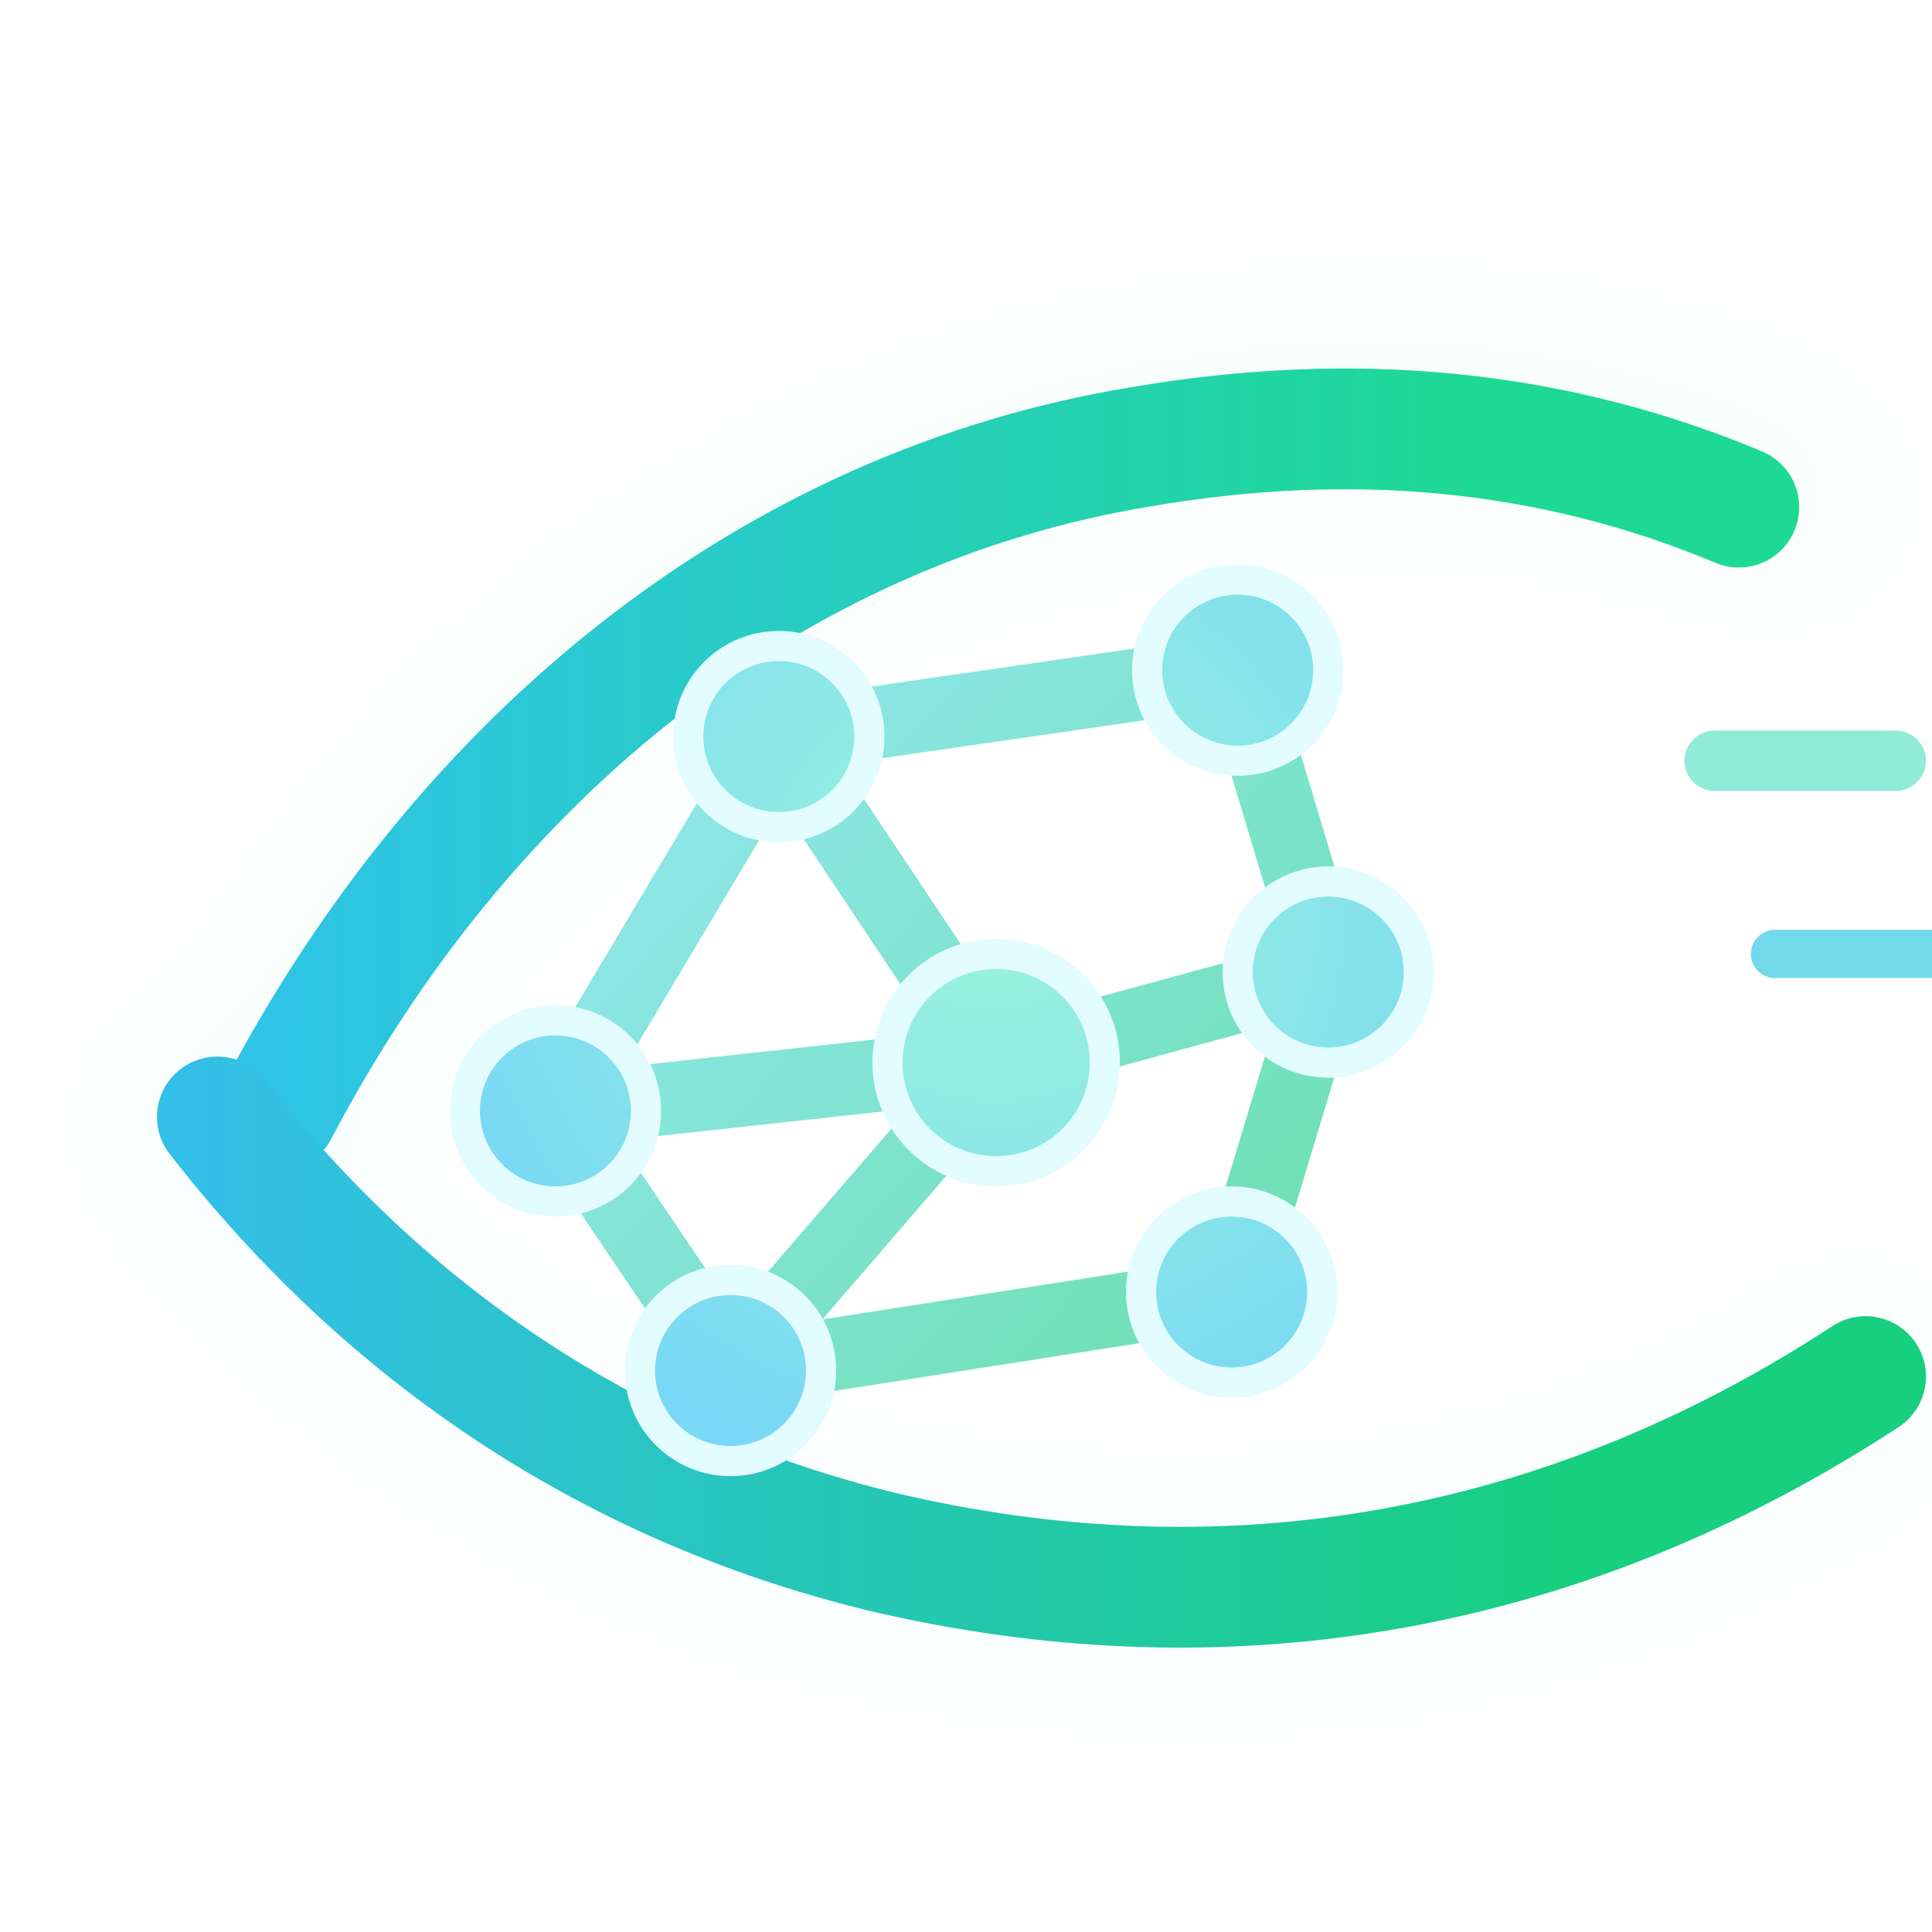
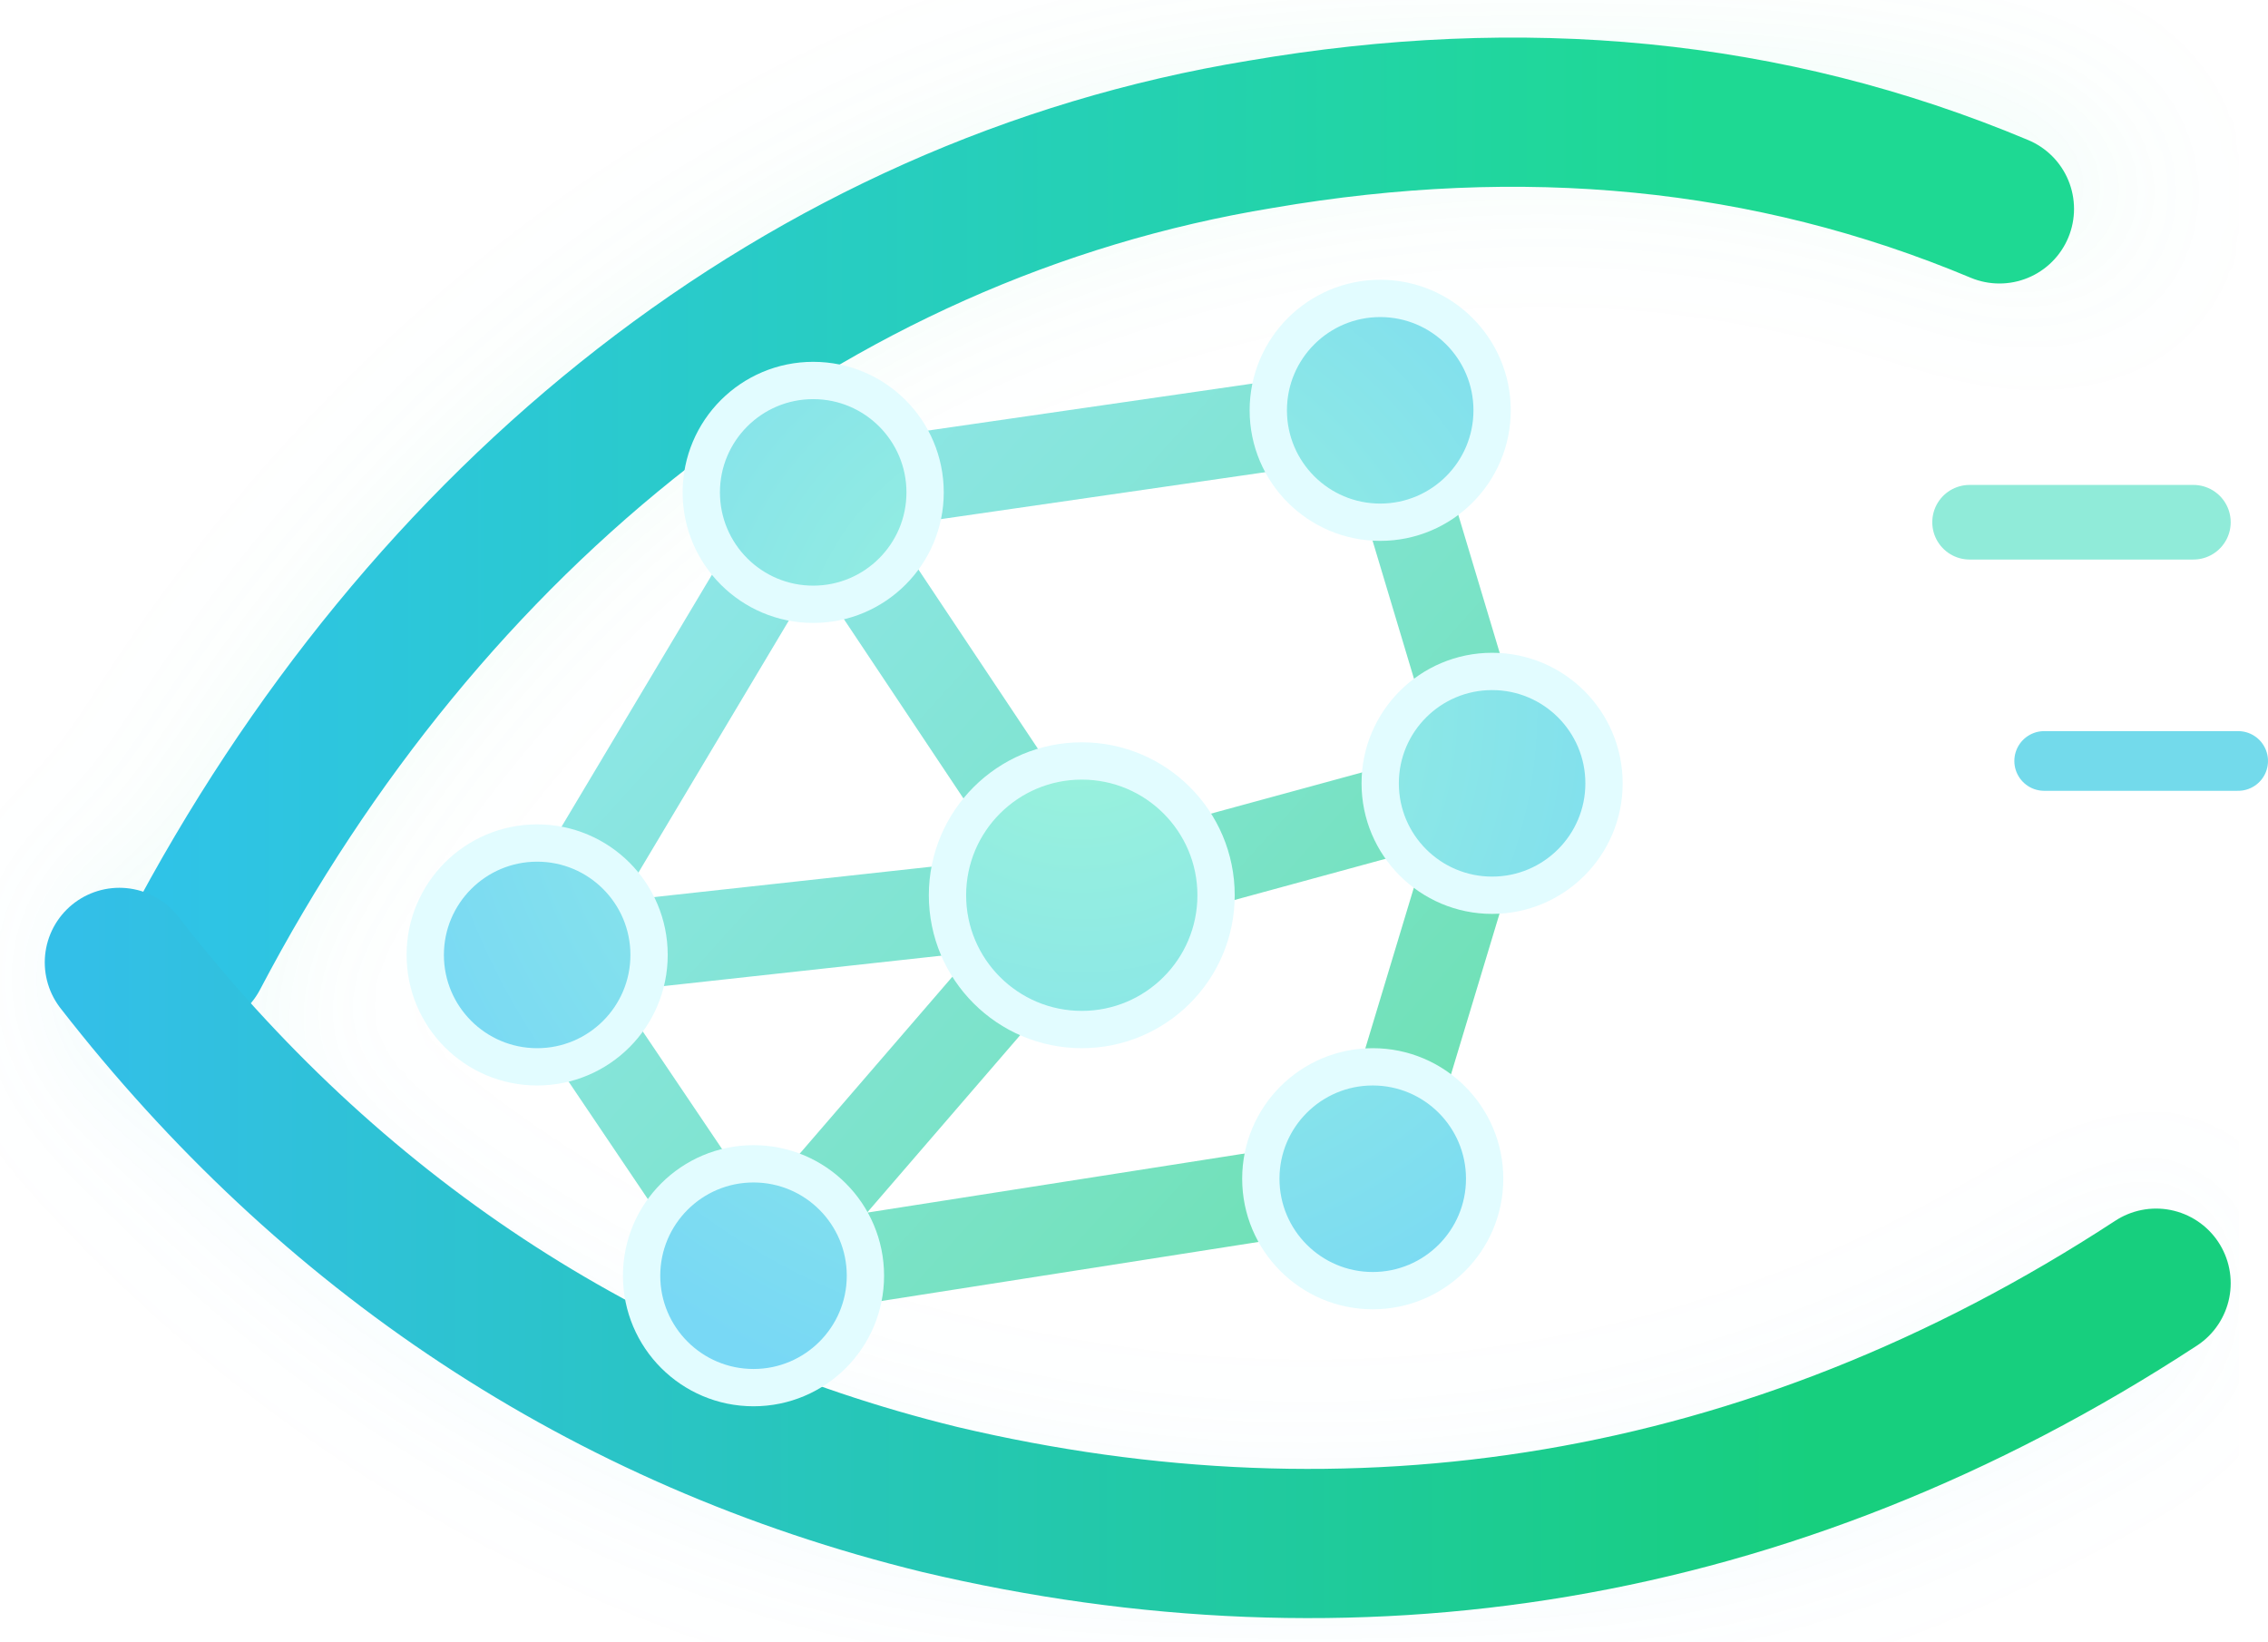
- <svg xmlns="http://www.w3.org/2000/svg" width="320" height="320" viewBox="0 0 320 320" fill="none">
+ <svg xmlns="http://www.w3.org/2000/svg" width="304" height="220" viewBox="20 56 304 220" fill="none">
  <defs>
    <linearGradient id="eyeUpper" x1="42" y1="124" x2="248" y2="124" gradientUnits="userSpaceOnUse">
      <stop offset="0" stop-color="#2FC3E7" />
      <stop offset="1" stop-color="#1ED993" />
    </linearGradient>
    <linearGradient id="eyeLower" x1="30" y1="185" x2="263" y2="185" gradientUnits="userSpaceOnUse">
      <stop offset="0" stop-color="#33BFE8" />
      <stop offset="1" stop-color="#17CF7E" />
    </linearGradient>
    <linearGradient id="bond" x1="86" y1="98" x2="220" y2="219" gradientUnits="userSpaceOnUse">
      <stop offset="0" stop-color="#98E8F8" />
      <stop offset="1" stop-color="#6CE0B0" />
    </linearGradient>
    <radialGradient id="node" cx="0" cy="0" r="1" gradientUnits="userSpaceOnUse" gradientTransform="translate(164 149) rotate(136.548) scale(98 100.8)">
      <stop offset="0" stop-color="#9CF4DA" />
      <stop offset="1" stop-color="#78D8F5" />
    </radialGradient>
    <filter id="softGlow" x="0" y="0" width="320" height="320" filterUnits="userSpaceOnUse" color-interpolation-filters="sRGB">
      <feGaussianBlur stdDeviation="10" result="blur" />
      <feColorMatrix in="blur" type="matrix" values="1 0 0 0 0                 0 1 0 0 0                 0 0 1 0 0                 0 0 0 0.18 0" />
    </filter>
  </defs>
  <g filter="url(#softGlow)">
    <path d="M44 186C74 126 126 84 190 72C226 65 261 68 295 82" stroke="#2ADAA0" stroke-opacity="0.32" stroke-width="22" stroke-linecap="round" />
    <path d="M32 185C60 222 98 247 144 258C200 272 258 264 311 228" stroke="#34C6EA" stroke-opacity="0.28" stroke-width="18" stroke-linecap="round" />
  </g>
  <path d="M46 184C77 125 128 84 189 74C224 68 257 71 288 84" stroke="url(#eyeUpper)" stroke-width="20" stroke-linecap="round" />
  <path d="M36 185C64 221 101 246 146 257C201 270 257 262 309 228" stroke="url(#eyeLower)" stroke-width="20" stroke-linecap="round" />
  <g opacity="0.85">
    <path d="M284 126L314 126" stroke="#7DE7D2" stroke-width="10" stroke-linecap="round" />
    <path d="M294 158L320 158" stroke="#5AD4E7" stroke-width="8" stroke-linecap="round" />
  </g>
  <g stroke="url(#bond)" stroke-width="12" stroke-linecap="round" stroke-linejoin="round">
    <path d="M92 184L129 122" />
    <path d="M129 122L205 111" />
    <path d="M129 122L165 176" />
    <path d="M92 184L165 176" />
    <path d="M165 176L220 161" />
    <path d="M205 111L220 161" />
    <path d="M92 184L121 227" />
    <path d="M121 227L165 176" />
    <path d="M121 227L204 214" />
    <path d="M204 214L220 161" />
  </g>
  <g fill="url(#node)" stroke="#E2FCFF" stroke-width="5">
    <circle cx="92" cy="184" r="15" />
    <circle cx="129" cy="122" r="15" />
    <circle cx="205" cy="111" r="15" />
    <circle cx="165" cy="176" r="18" />
    <circle cx="220" cy="161" r="15" />
    <circle cx="121" cy="227" r="15" />
    <circle cx="204" cy="214" r="15" />
  </g>
</svg>
